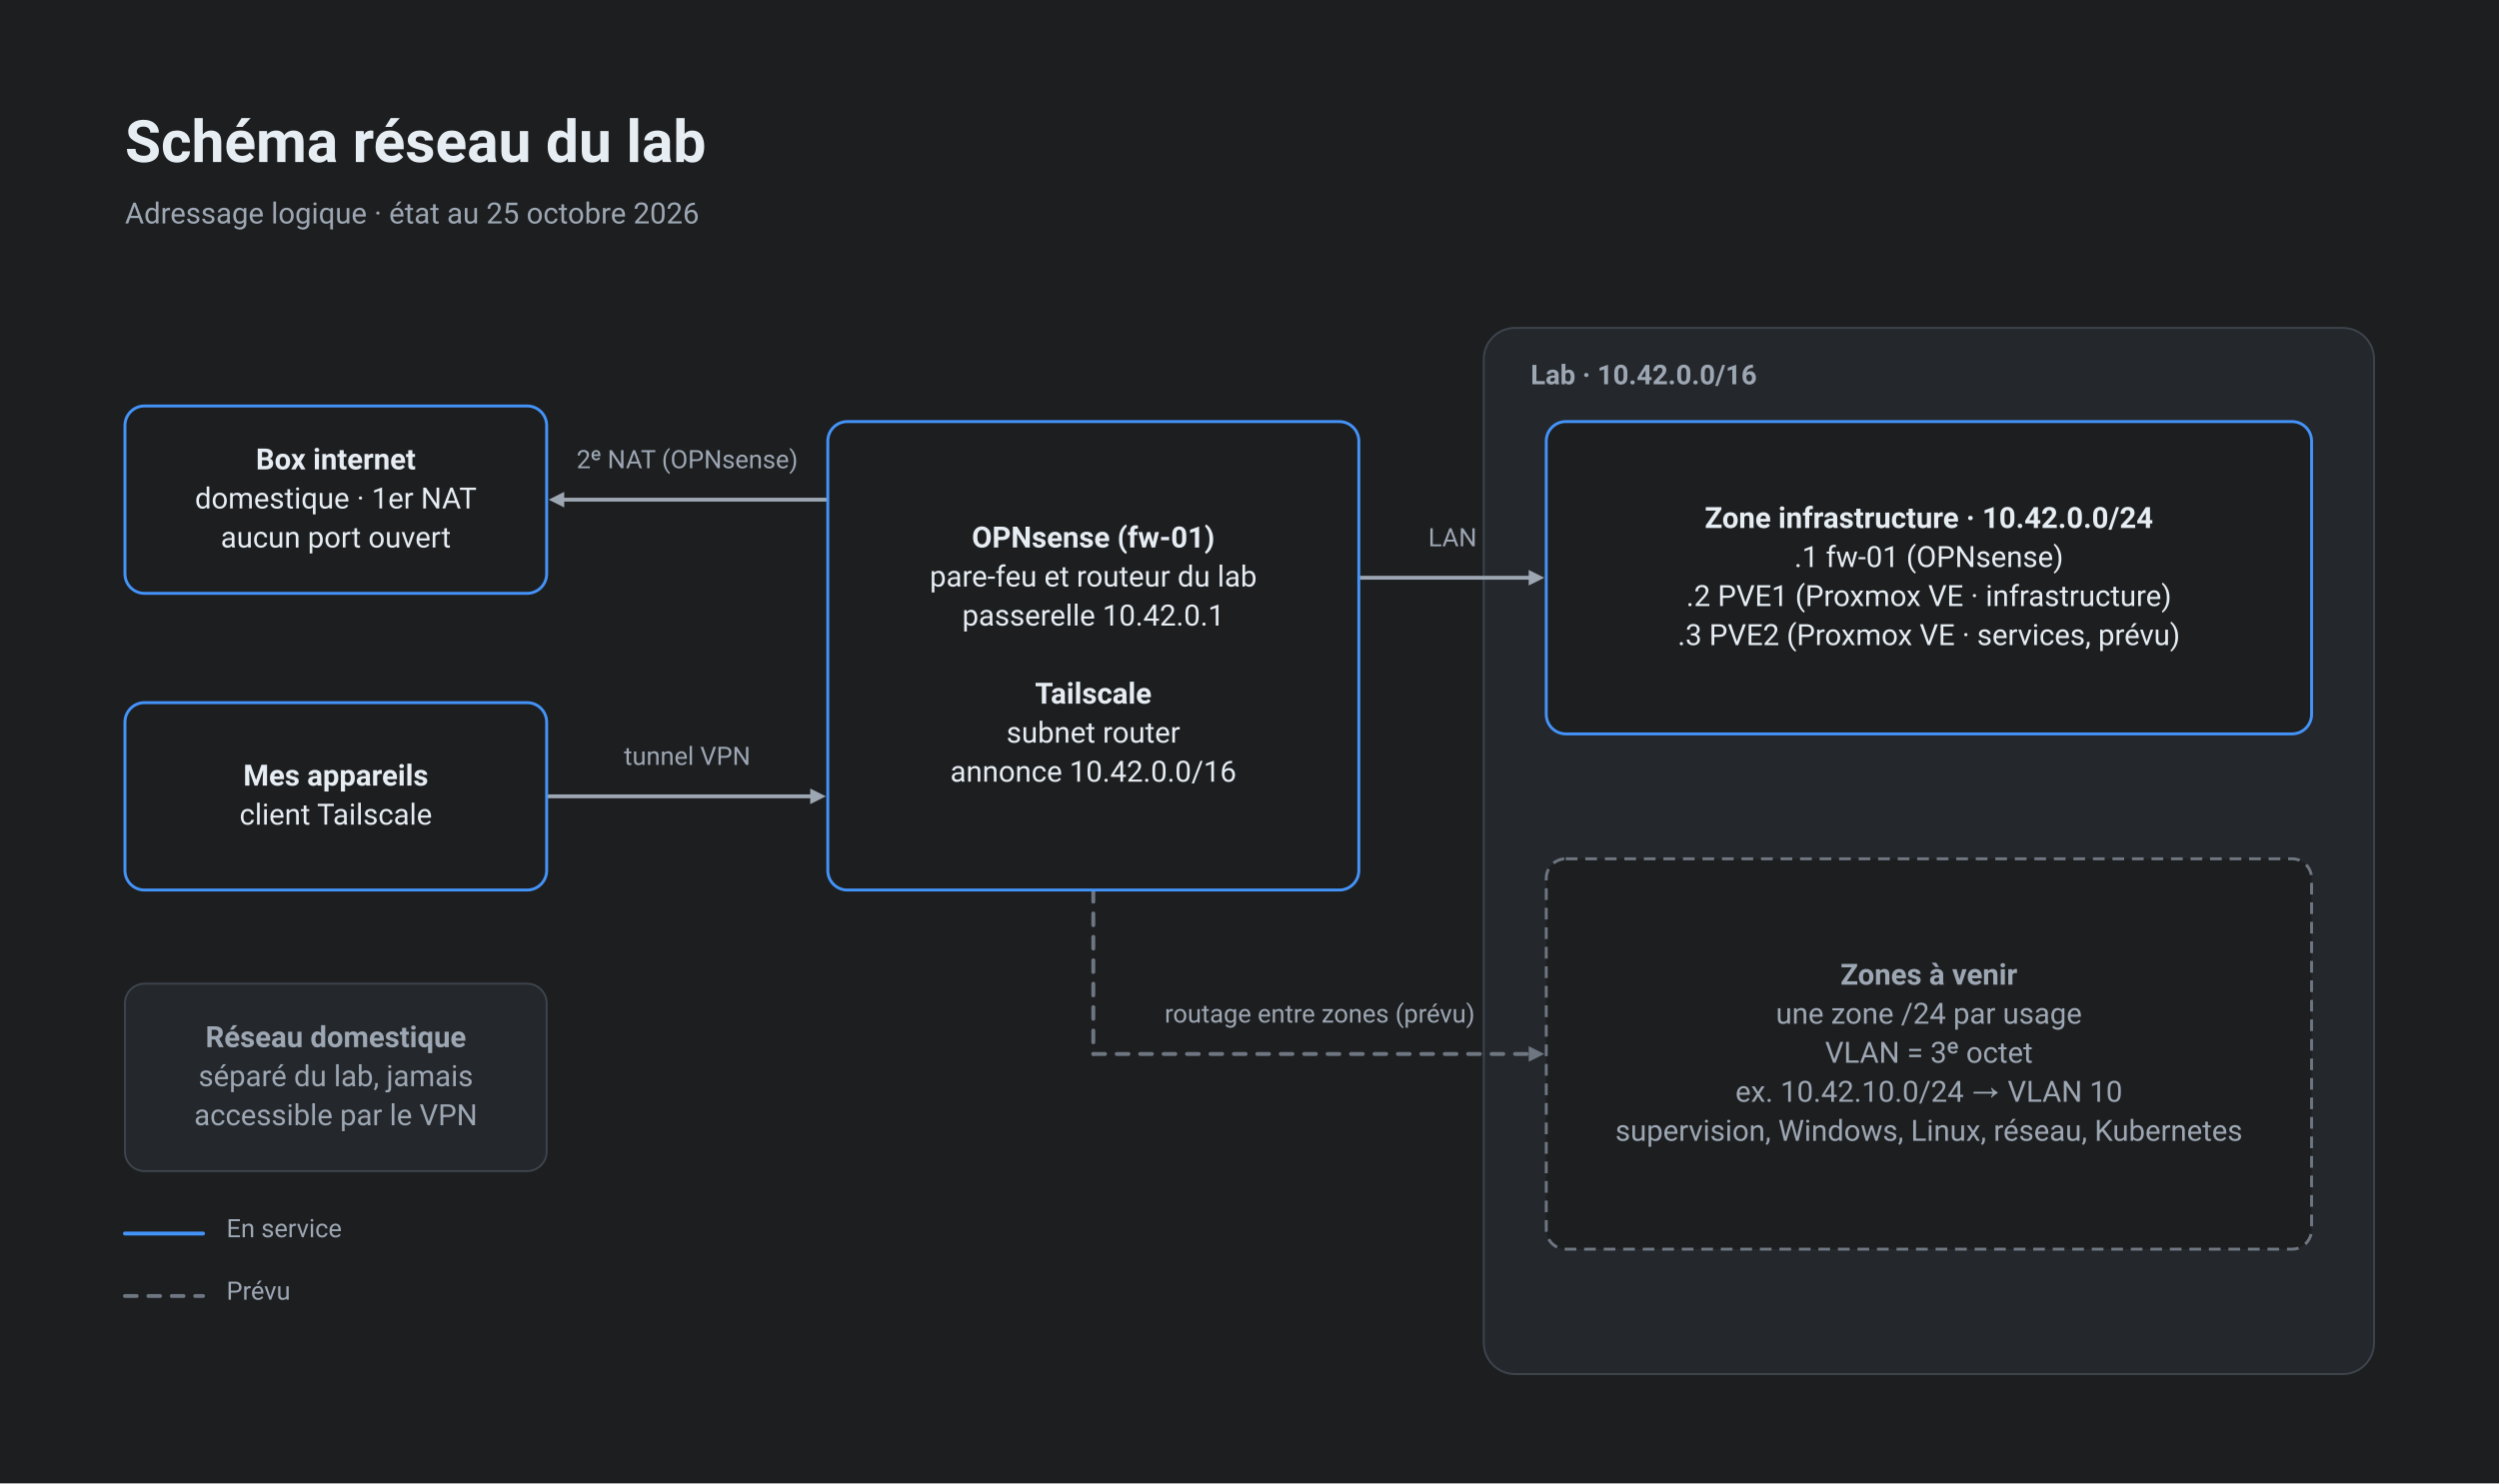
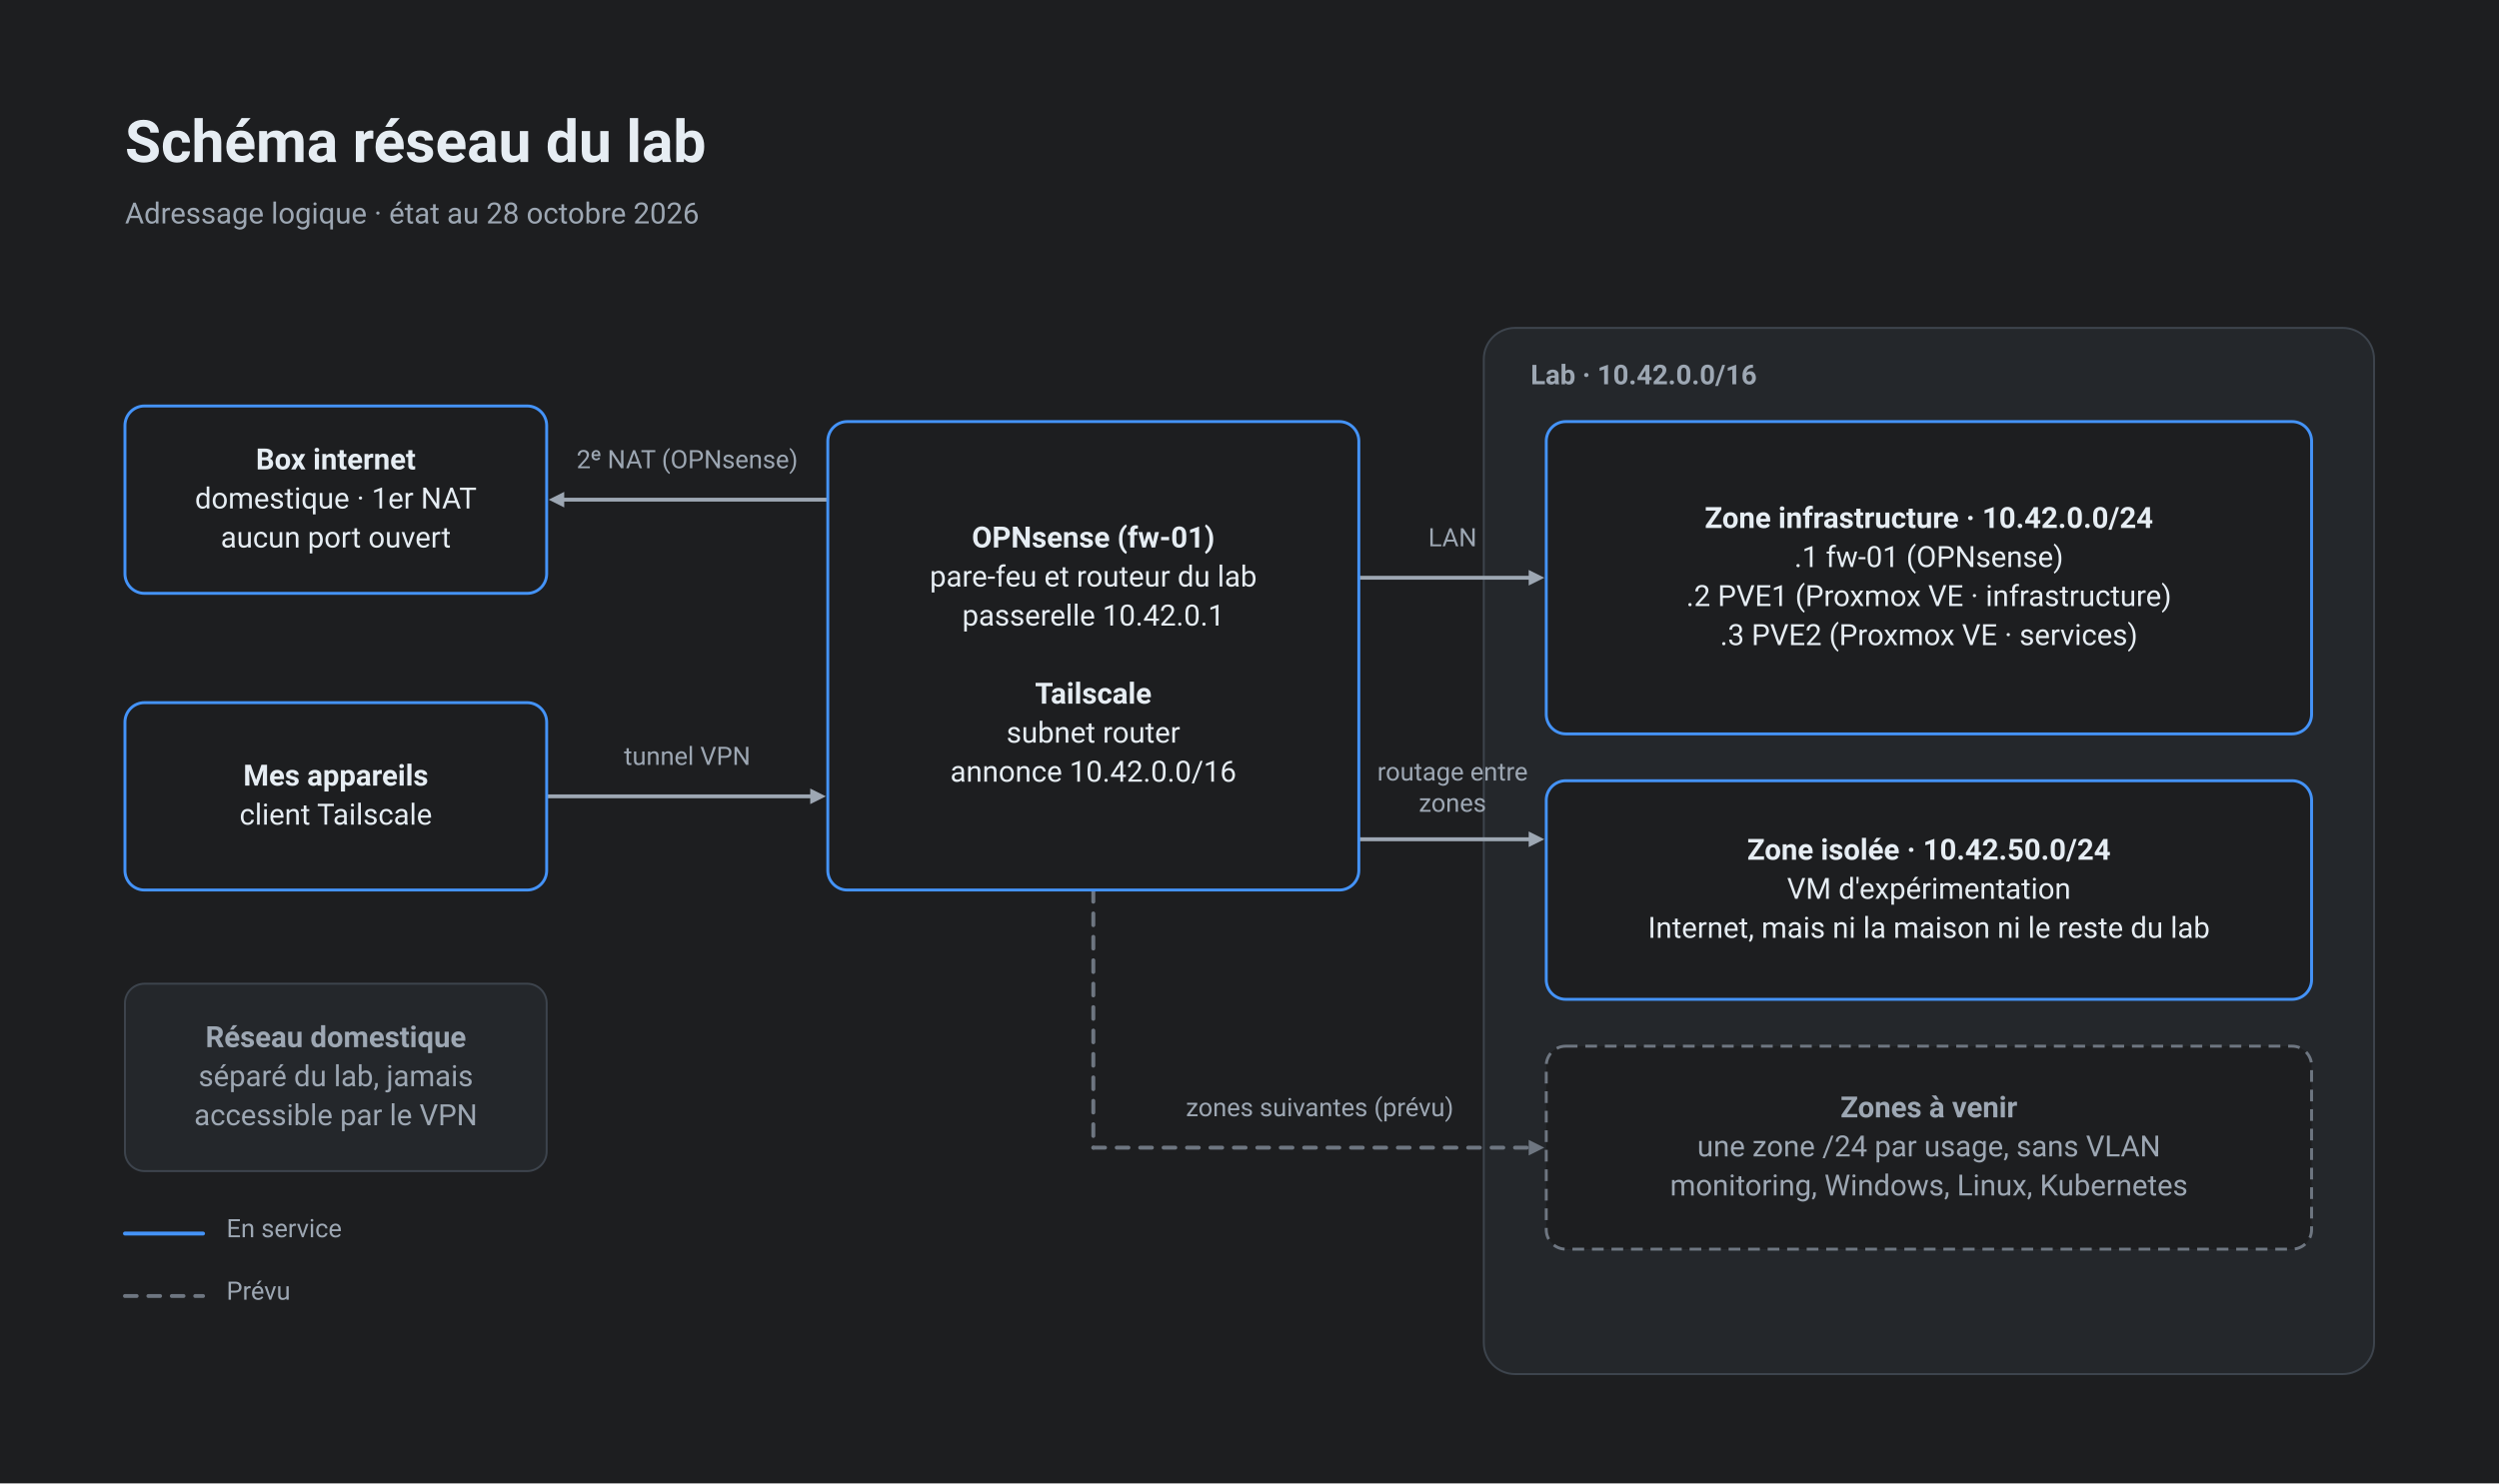
<svg xmlns="http://www.w3.org/2000/svg" width="1280" height="760" viewBox="0 0 1280 760" role="img" aria-label="Schéma réseau du lab" font-family="system-ui, -apple-system, 'Segoe UI', Roboto, Helvetica, Arial, sans-serif">
  <rect width="1280" height="760" fill="#1d1e20" />
  <rect x="760" y="168" width="456" height="536" rx="16" fill="#24272b" stroke="#3d444d" stroke-width="1" />
  <svg x="281" y="252" overflow="visible" width="143" height="8" viewBox="0 0 143 8" preserveAspectRatio="none" style="fill: none; stroke: #9da7b3; stroke-width: 2; stroke-linecap: round; stroke-linejoin: round">
    <defs>
      <marker id="dc-arrow-head-filled-1" orient="auto" markerWidth="5" markerHeight="5" refX="2" refY="2" overflow="visible">
        <path d="M0 0 L4 2 L0 4 Z" fill="#9da7b3" stroke="none" style="stroke: none; fill: #9da7b3; fill: context-stroke" />
      </marker>
    </defs>
    <path d="M 143 4 L 4 4" marker-end="url(#dc-arrow-head-filled-1)" />
  </svg>
  <svg x="280" y="404" overflow="visible" width="143" height="8" viewBox="0 0 143 8" preserveAspectRatio="none" style="fill: none; stroke: #9da7b3; stroke-width: 2; stroke-linecap: round; stroke-linejoin: round">
    <defs>
      <marker id="dc-arrow-head-filled-2" orient="auto" markerWidth="5" markerHeight="5" refX="2" refY="2" overflow="visible">
        <path d="M0 0 L4 2 L0 4 Z" fill="#9da7b3" stroke="none" style="stroke: none; fill: #9da7b3; fill: context-stroke" />
      </marker>
    </defs>
    <path d="M 0 4 L 139 4" marker-end="url(#dc-arrow-head-filled-2)" />
  </svg>
  <svg x="696" y="292" overflow="visible" width="95" height="8" viewBox="0 0 95 8" preserveAspectRatio="none" style="fill: none; stroke: #9da7b3; stroke-width: 2; stroke-linecap: round; stroke-linejoin: round">
    <defs>
      <marker id="dc-arrow-head-filled-3" orient="auto" markerWidth="5" markerHeight="5" refX="2" refY="2" overflow="visible">
        <path d="M0 0 L4 2 L0 4 Z" fill="#9da7b3" stroke="none" style="stroke: none; fill: #9da7b3; fill: context-stroke" />
      </marker>
    </defs>
    <path d="M 0 4 L 91 4" marker-end="url(#dc-arrow-head-filled-3)" />
  </svg>
-   <svg x="556" y="456" overflow="visible" width="8" height="84" viewBox="0 0 8 84" preserveAspectRatio="none" style="fill: none; stroke: #6e7681; stroke-width: 2; stroke-dasharray: 6 6; stroke-linecap: round; stroke-linejoin: round">
-     <path d="M 4 0 L 4 84" />
+   <svg x="556" y="456" overflow="visible" width="8" height="132" viewBox="0 0 8 132" preserveAspectRatio="none" style="fill: none; stroke: #6e7681; stroke-width: 2; stroke-dasharray: 6 6; stroke-linecap: round; stroke-linejoin: round">
+     <path d="M 4 0 L 4 132" />
  </svg>
-   <svg x="560" y="536" overflow="visible" width="231" height="8" viewBox="0 0 231 8" preserveAspectRatio="none" style="fill: none; stroke: #6e7681; stroke-width: 2; stroke-dasharray: 6 6; stroke-linecap: round; stroke-linejoin: round">
+   <svg x="560" y="584" overflow="visible" width="231" height="8" viewBox="0 0 231 8" preserveAspectRatio="none" style="fill: none; stroke: #6e7681; stroke-width: 2; stroke-dasharray: 6 6; stroke-linecap: round; stroke-linejoin: round">
    <defs>
      <marker id="dc-arrow-head-filled-4" orient="auto" markerWidth="5" markerHeight="5" refX="2" refY="2" overflow="visible">
        <path d="M0 0 L4 2 L0 4 Z" fill="#6e7681" stroke="none" style="stroke: none; fill: #6e7681; fill: context-stroke" />
      </marker>
    </defs>
    <path d="M 0 4 L 227 4" marker-end="url(#dc-arrow-head-filled-4)" />
+   </svg>
+   <svg x="696" y="426" overflow="visible" width="95" height="8" viewBox="0 0 95 8" preserveAspectRatio="none" style="fill: none; stroke: #9da7b3; stroke-width: 2; stroke-linecap: round; stroke-linejoin: round">
+     <defs>
+       <marker id="dc-arrow-head-filled-9" orient="auto" markerWidth="5" markerHeight="5" refX="2" refY="2" overflow="visible">
+         <path d="M0 0 L4 2 L0 4 Z" fill="#9da7b3" stroke="none" style="stroke: none; fill: #9da7b3; fill: context-stroke" />
+       </marker>
+     </defs>
+     <path d="M 0 4 L 91 4" marker-end="url(#dc-arrow-head-filled-9)" />
  </svg>
  <svg x="64" y="628" overflow="visible" width="40" height="8" viewBox="0 0 40 8" preserveAspectRatio="none" style="fill: none; stroke: #4493f8; stroke-width: 2; stroke-linecap: round">
    <path d="M 0 4 L 40 4" />
  </svg>
  <svg x="64" y="660" overflow="visible" width="40" height="8" viewBox="0 0 40 8" preserveAspectRatio="none" style="fill: none; stroke: #6e7681; stroke-width: 2; stroke-dasharray: 6 6; stroke-linecap: round">
    <path d="M 0 4 L 40 4" />
  </svg>
  <rect x="64" y="208" width="216" height="96" rx="10" fill="#1d1e20" stroke="#4493f8" stroke-width="1.5" />
  <text x="172" y="240.5" text-anchor="middle" font-size="15" font-weight="700" fill="#e6edf3">Box internet</text>
  <text x="172" y="260.5" text-anchor="middle" font-size="15" fill="#e6edf3">domestique · 1er NAT</text>
  <text x="172" y="280.5" text-anchor="middle" font-size="15" fill="#e6edf3">aucun port ouvert</text>
  <rect x="64" y="360" width="216" height="96" rx="10" fill="#1d1e20" stroke="#4493f8" stroke-width="1.5" />
  <text x="172" y="402.5" text-anchor="middle" font-size="15" font-weight="700" fill="#e6edf3">Mes appareils</text>
  <text x="172" y="422.5" text-anchor="middle" font-size="15" fill="#e6edf3">client Tailscale</text>
  <rect x="424" y="216" width="272" height="240" rx="10" fill="#1d1e20" stroke="#4493f8" stroke-width="1.5" />
  <text x="560" y="280.5" text-anchor="middle" font-size="15" font-weight="700" fill="#e6edf3">OPNsense (fw-01)</text>
  <text x="560" y="300.5" text-anchor="middle" font-size="15" fill="#e6edf3">pare-feu et routeur du lab</text>
  <text x="560" y="320.5" text-anchor="middle" font-size="15" fill="#e6edf3">passerelle 10.42.0.1</text>
  <text x="560" y="340.5" text-anchor="middle" font-size="15" fill="#e6edf3" />
  <text x="560" y="360.5" text-anchor="middle" font-size="15" font-weight="700" fill="#e6edf3">Tailscale</text>
  <text x="560" y="380.5" text-anchor="middle" font-size="15" fill="#e6edf3">subnet router</text>
  <text x="560" y="400.5" text-anchor="middle" font-size="15" fill="#e6edf3">annonce 10.42.0.0/16</text>
  <rect x="792" y="216" width="392" height="160" rx="10" fill="#1d1e20" stroke="#4493f8" stroke-width="1.5" />
  <text x="988" y="270.5" text-anchor="middle" font-size="15" font-weight="700" fill="#e6edf3">Zone infrastructure · 10.42.0.0/24</text>
  <text x="988" y="290.5" text-anchor="middle" font-size="15" fill="#e6edf3">.1 fw-01 (OPNsense)</text>
  <text x="988" y="310.5" text-anchor="middle" font-size="15" fill="#e6edf3">.2 PVE1 (Proxmox VE · infrastructure)</text>
-   <text x="988" y="330.5" text-anchor="middle" font-size="15" fill="#e6edf3">.3 PVE2 (Proxmox VE · services, prévu)</text>
-   <rect x="792" y="440" width="392" height="200" rx="10" fill="#1d1e20" stroke="#6e7681" stroke-width="1.5" stroke-dasharray="6 4" />
-   <text x="988" y="504.5" text-anchor="middle" font-size="15" font-weight="700" fill="#9da7b3">Zones à venir</text>
-   <text x="988" y="524.5" text-anchor="middle" font-size="15" fill="#9da7b3">une zone /24 par usage</text>
-   <text x="988" y="544.5" text-anchor="middle" font-size="15" fill="#9da7b3">VLAN = 3ᵉ octet</text>
-   <text x="988" y="564.5" text-anchor="middle" font-size="15" fill="#9da7b3">ex. 10.42.10.0/24 → VLAN 10</text>
-   <text x="988" y="584.5" text-anchor="middle" font-size="15" fill="#9da7b3">supervision, Windows, Linux, réseau, Kubernetes</text>
+   <text x="988" y="330.5" text-anchor="middle" font-size="15" fill="#e6edf3">.3 PVE2 (Proxmox VE · services)</text>
+   <rect x="792" y="400" width="392" height="112" rx="10" fill="#1d1e20" stroke="#4493f8" stroke-width="1.5" />
+   <text x="988" y="440.5" text-anchor="middle" font-size="15" font-weight="700" fill="#e6edf3">Zone isolée · 10.42.50.0/24</text>
+   <text x="988" y="460.5" text-anchor="middle" font-size="15" fill="#e6edf3">VM d'expérimentation</text>
+   <text x="988" y="480.5" text-anchor="middle" font-size="15" fill="#e6edf3">Internet, mais ni la maison ni le reste du lab</text>
+   <rect x="792" y="536" width="392" height="104" rx="10" fill="#1d1e20" stroke="#6e7681" stroke-width="1.5" stroke-dasharray="6 4" />
+   <text x="988" y="572.5" text-anchor="middle" font-size="15" font-weight="700" fill="#9da7b3">Zones à venir</text>
+   <text x="988" y="592.5" text-anchor="middle" font-size="15" fill="#9da7b3">une zone /24 par usage, sans VLAN</text>
+   <text x="988" y="612.5" text-anchor="middle" font-size="15" fill="#9da7b3">monitoring, Windows, Linux, Kubernetes</text>
  <rect x="64" y="504" width="216" height="96" rx="10" fill="#24272b" stroke="#3d444d" stroke-width="1" />
  <text x="172" y="536.5" text-anchor="middle" font-size="15" font-weight="700" fill="#9da7b3">Réseau domestique</text>
  <text x="172" y="556.5" text-anchor="middle" font-size="15" fill="#9da7b3">séparé du lab, jamais</text>
  <text x="172" y="576.5" text-anchor="middle" font-size="15" fill="#9da7b3">accessible par le VPN</text>
  <text x="64" y="83.0" font-size="30" font-weight="700" fill="#e6edf3">Schéma réseau du lab</text>
-   <text x="64" y="114.5" font-size="15" fill="#9da7b3">Adressage logique · état au 25 octobre 2026</text>
+   <text x="64" y="114.5" font-size="15" fill="#9da7b3">Adressage logique · état au 28 octobre 2026</text>
  <text x="784" y="196.9" font-size="14" font-weight="600" fill="#9da7b3">Lab · 10.42.0.0/16</text>
  <text x="352" y="239.9" text-anchor="middle" font-size="13" fill="#9da7b3">2ᵉ NAT (OPNsense)</text>
  <text x="352" y="391.9" text-anchor="middle" font-size="13" fill="#9da7b3">tunnel VPN</text>
  <text x="744" y="279.9" text-anchor="middle" font-size="13" fill="#9da7b3">LAN</text>
-   <text x="676" y="523.9" text-anchor="middle" font-size="13" fill="#9da7b3">routage entre zones (prévu)</text>
+   <text x="676" y="571.9" text-anchor="middle" font-size="13" fill="#9da7b3">zones suivantes (prévu)</text>
  <text x="116" y="633.9" font-size="13" fill="#9da7b3">En service</text>
  <text x="116" y="665.9" font-size="13" fill="#9da7b3">Prévu</text>
+   <text x="744" y="399.9" text-anchor="middle" font-size="13" fill="#9da7b3">routage entre</text>
+   <text x="744" y="415.9" text-anchor="middle" font-size="13" fill="#9da7b3">zones</text>
</svg>
